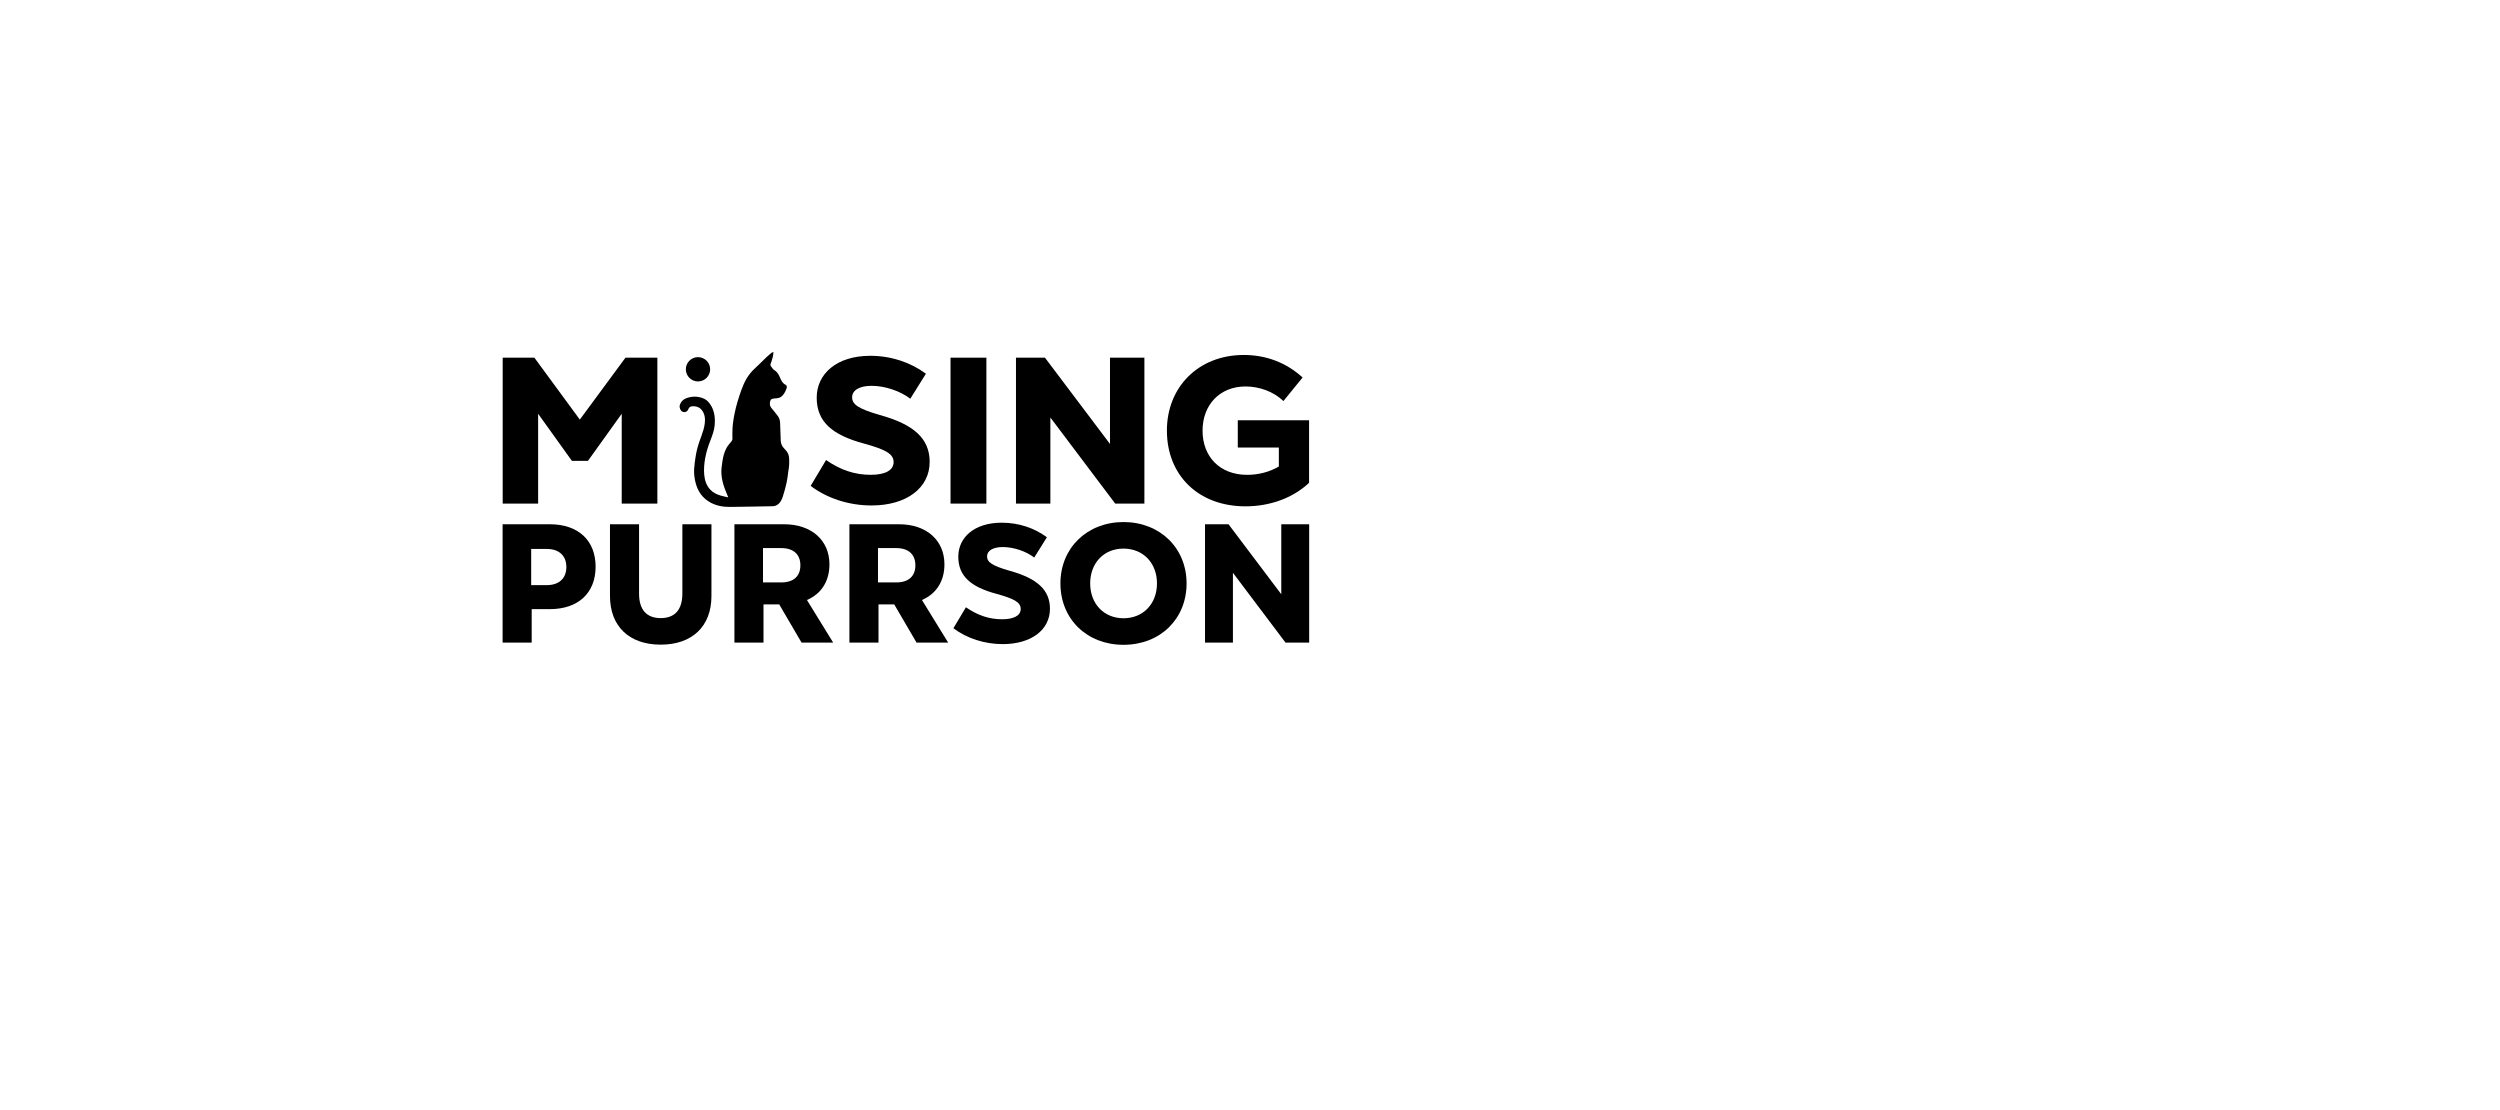
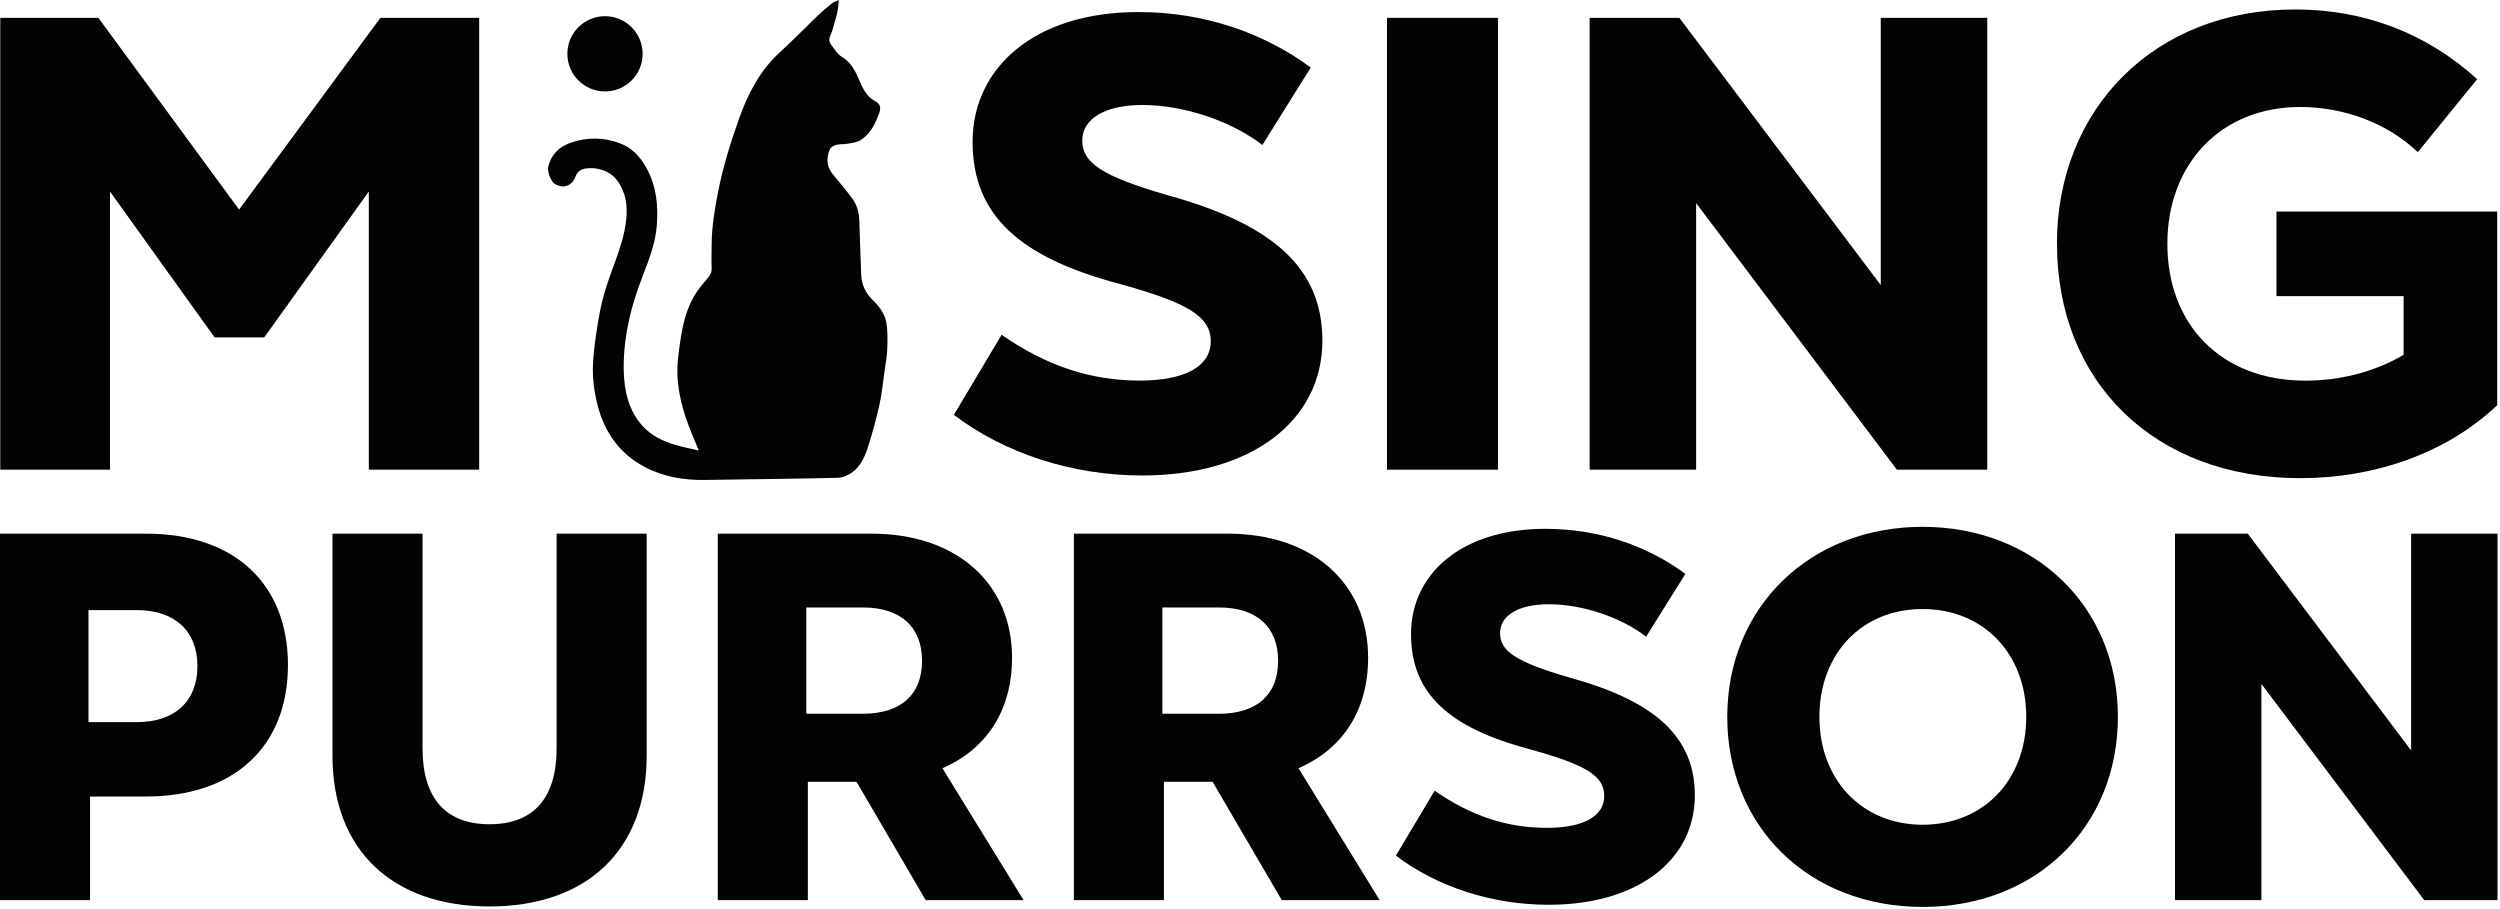
- <svg xmlns="http://www.w3.org/2000/svg" id="Layer_1" data-name="Layer 1" viewBox="0 0 1439.85 639.12">
-   <path d="m445.45,202.69c.02,2.1-.68,3.83-1.16,5.61-.22.84-.98,1.7-.29,2.61.63.84,1.21,1.84,2.07,2.35,1.74,1.05,2.5,2.66,3.25,4.39.65,1.48,1.3,2.99,2.9,3.82.98.52,1.17,1.23.75,2.35-.74,1.94-1.64,3.84-3.5,4.96-.69.41-1.6.5-2.42.64-.7.13-1.45.03-2.13.22-.44.12-.98.5-1.14.89-.65,1.63-.56,3.2.64,4.63,1.24,1.47,2.47,2.95,3.61,4.5.86,1.17,1.22,2.56,1.27,4.03.11,3.36.22,6.71.35,10.07.07,1.81.75,3.35,2.07,4.64,1.21,1.19,2.31,2.57,2.6,4.25.28,1.61.24,3.29.18,4.94-.04,1.34-.3,2.67-.49,3.99-.29,2.09-.48,4.2-.94,6.25-.62,2.78-1.35,5.54-2.24,8.25-.69,2.1-1.71,4.09-3.92,5.07-.51.22-1.08.38-1.63.4-4.04.1-8.08.16-12.12.22-4.16.06-8.32.11-12.48.18-3.97.07-7.8-.56-11.33-2.43-4.67-2.49-7.46-6.45-8.75-11.55-.66-2.62-.98-5.27-.82-7.94.14-2.36.49-4.72.86-7.06.3-1.9.68-3.79,1.21-5.64.61-2.14,1.39-4.23,2.16-6.32.85-2.34,1.6-4.69,1.9-7.19.33-2.72.04-5.25-1.6-7.51-1.05-1.45-2.55-2.11-4.28-2.33-.4-.05-.82-.02-1.22,0-1.08.05-1.9.47-2.31,1.56-.72,1.91-2.39,2.18-3.75,1.41-.84-.48-1.55-2.4-1.3-3.33.59-2.25,2.03-3.66,4.21-4.41,3.04-1.04,6.09-1,9.07.1,2.27.83,3.85,2.55,5,4.65,1.85,3.37,2.2,7.04,1.9,10.77-.26,3.12-1.37,6.07-2.5,8.97-1.32,3.38-2.41,6.82-3.03,10.4-.54,3.08-.79,6.22-.51,9.33.28,3.18,1.26,6.19,3.5,8.59,1.6,1.72,3.69,2.73,5.92,3.39,1.4.41,2.84.69,4.43,1.07-.74-1.82-1.43-3.4-2.02-5.01-1-2.72-1.71-5.5-1.92-8.42-.17-2.45.19-4.83.55-7.23.41-2.72,1.05-5.39,2.38-7.81.71-1.29,1.69-2.44,2.65-3.57.5-.59.8-1.13.76-1.92-.06-1.34-.02-2.68-.01-4.02,0-3.42.54-6.76,1.2-10.11.91-4.66,2.32-9.17,3.9-13.63,1.66-4.67,3.89-8.99,7.65-12.41,2.39-2.17,4.63-4.5,6.96-6.74.85-.81,1.76-1.57,2.67-2.31.31-.25.73-.37,1.26-.62Z" />
-   <path d="m309.93,238.3v51.74h-20.41v-84.04h18.25l26.17,35.66,26.29-35.66h18.37v84.04h-20.53v-51.74l-19.45,27.13h-9.24l-19.45-27.13Z" />
-   <path d="m466.89,279.84l8.88-14.89c8.28,5.76,16.57,8.52,25.69,8.52,8.4,0,13.21-2.64,13.21-7.32s-4.44-7.2-17.05-10.69c-18.49-4.92-27.25-12.73-27.25-26.41s11.41-24.13,30.85-24.13c12.13,0,23.29,3.84,32.05,10.32l-9,14.41c-5.76-4.44-14.53-7.44-22.33-7.44-6.84,0-11.17,2.52-11.17,6.6s3.48,6.6,15.97,10.21c19.57,5.4,28.69,13.57,28.69,27.01,0,15.01-13.33,25.09-33.5,25.09-12.97,0-25.57-4.08-35.06-11.29Z" />
-   <path d="m547.45,206h20.65v84.04h-20.65v-84.04Z" />
-   <path d="m585.14,206h16.69l37.46,49.7v-49.7h19.81v84.04h-16.81l-37.34-49.58v49.58h-19.81v-84.04Z" />
-   <path d="m672.06,248.02c0-25.09,18.13-43.58,44.3-43.58,12.73,0,24.37,4.32,33.86,12.97l-11.04,13.57c-5.76-5.52-13.93-8.4-21.85-8.4-14.77,0-24.73,10.57-24.73,25.45s9.84,25.45,25.69,25.45c6.36,0,12.73-1.56,18.25-4.8v-10.92h-23.65v-15.73h41.06v36.02c-9.48,9-22.93,13.57-36.62,13.57-27.13,0-45.26-17.89-45.26-43.58Z" />
-   <path d="m289.47,301.94h27.17c16.46,0,26.39,9.35,26.39,24.44s-9.93,24.45-26.39,24.45h-10.42v19.28h-16.75v-68.17Zm25.42,35.06c7.11,0,11.3-3.9,11.3-10.42s-4.19-10.42-11.3-10.42h-8.96v20.84h8.96Z" />
-   <path d="m351.31,343.23v-41.29h16.75v39.93c0,9.25,4.29,14.12,12.47,14.12s12.47-4.87,12.47-14.12v-39.93h16.75v41.29c0,17.63-11.2,28.05-29.22,28.05s-29.22-10.42-29.22-28.05Z" />
-   <path d="m422.98,301.94h28.63c15.78,0,26.1,9.25,26.1,23.08,0,9.74-4.67,16.95-12.95,20.55l15.1,24.54h-18.21l-12.86-22.01h-9.06v22.01h-16.75v-68.17Zm26.98,33.5c7.11,0,11.01-3.6,11.01-9.84s-3.9-9.93-11.01-9.93h-10.52v19.77h10.52Z" />
-   <path d="m489.21,301.94h28.63c15.78,0,26.1,9.25,26.1,23.08,0,9.74-4.67,16.95-12.95,20.55l15.1,24.54h-18.21l-12.86-22.01h-9.06v22.01h-16.75v-68.17Zm26.98,33.5c7.11,0,11.01-3.6,11.01-9.84s-3.9-9.93-11.01-9.93h-10.52v19.77h10.52Z" />
-   <path d="m549.1,361.83l7.21-12.08c6.72,4.67,13.44,6.91,20.84,6.91,6.82,0,10.71-2.14,10.71-5.94s-3.6-5.84-13.83-8.67c-15-3.99-22.11-10.32-22.11-21.43s9.25-19.58,25.03-19.58c9.84,0,18.89,3.12,26,8.38l-7.3,11.69c-4.67-3.6-11.78-6.04-18.11-6.04-5.55,0-9.06,2.05-9.06,5.36s2.82,5.36,12.95,8.28c15.87,4.38,23.28,11.01,23.28,21.91,0,12.17-10.81,20.35-27.17,20.35-10.52,0-20.74-3.31-28.44-9.15Z" />
-   <path d="m610.74,336.02c0-20.45,15.39-35.35,36.33-35.35s36.33,14.9,36.33,35.35-15.19,35.35-36.33,35.35-36.33-14.9-36.33-35.35Zm36.33,20.06c11.3,0,19.28-8.28,19.28-20.06s-7.99-20.06-19.28-20.06-19.19,8.28-19.19,20.06,7.99,20.06,19.19,20.06Z" />
-   <path d="m694.01,301.94h13.54l30.39,40.32v-40.32h16.07v68.17h-13.63l-30.29-40.22v40.22h-16.07v-68.17Z" />
-   <circle cx="402" cy="212.69" r="7" />
+ <svg xmlns="http://www.w3.org/2000/svg" width="465" height="169" viewBox="0 0 465 169" fill="none">
+   <path d="M155.98 0.01C156 2.11 155.3 3.84 154.82 5.62C154.6 6.46 153.84 7.32 154.53 8.23C155.16 9.07 155.74 10.07 156.6 10.58C158.34 11.63 159.1 13.24 159.85 14.97C160.5 16.45 161.15 17.96 162.75 18.79C163.73 19.31 163.92 20.02 163.5 21.14C162.76 23.08 161.86 24.98 160 26.1C159.31 26.51 158.4 26.6 157.58 26.74C156.88 26.87 156.13 26.77 155.45 26.96C155.01 27.08 154.47 27.46 154.31 27.85C153.66 29.48 153.75 31.05 154.95 32.48C156.19 33.95 157.42 35.43 158.56 36.98C159.42 38.15 159.78 39.54 159.83 41.01C159.94 44.37 160.05 47.72 160.18 51.08C160.25 52.89 160.93 54.43 162.25 55.72C163.46 56.91 164.56 58.29 164.85 59.97C165.13 61.58 165.09 63.26 165.03 64.91C164.99 66.25 164.73 67.58 164.54 68.9C164.25 70.99 164.06 73.1 163.6 75.15C162.98 77.93 162.25 80.69 161.36 83.4C160.67 85.5 159.65 87.49 157.44 88.47C156.93 88.69 156.36 88.85 155.81 88.87C151.77 88.97 147.73 89.03 143.69 89.09C139.53 89.15 135.37 89.2 131.21 89.27C127.24 89.34 123.41 88.71 119.88 86.84C115.21 84.35 112.42 80.39 111.13 75.29C110.47 72.67 110.15 70.02 110.31 67.35C110.45 64.99 110.8 62.63 111.17 60.29C111.47 58.39 111.85 56.5 112.38 54.65C112.99 52.51 113.77 50.42 114.54 48.33C115.39 45.99 116.14 43.64 116.44 41.14C116.77 38.42 116.48 35.89 114.84 33.63C113.79 32.18 112.29 31.52 110.56 31.3C110.16 31.25 109.74 31.28 109.34 31.3C108.26 31.35 107.44 31.77 107.03 32.86C106.31 34.77 104.64 35.04 103.28 34.27C102.44 33.79 101.73 31.87 101.98 30.94C102.57 28.69 104.01 27.28 106.19 26.53C109.23 25.49 112.28 25.53 115.26 26.63C117.53 27.46 119.11 29.18 120.26 31.28C122.11 34.65 122.46 38.32 122.16 42.05C121.9 45.17 120.79 48.12 119.66 51.02C118.34 54.4 117.25 57.84 116.63 61.42C116.09 64.5 115.84 67.64 116.12 70.75C116.4 73.93 117.38 76.94 119.62 79.34C121.22 81.06 123.31 82.07 125.54 82.73C126.94 83.14 128.38 83.42 129.97 83.8C129.23 81.98 128.54 80.4 127.95 78.79C126.95 76.07 126.24 73.29 126.03 70.37C125.86 67.92 126.22 65.54 126.58 63.14C126.99 60.42 127.63 57.75 128.96 55.33C129.67 54.04 130.65 52.89 131.61 51.76C132.11 51.17 132.41 50.63 132.37 49.84C132.31 48.5 132.35 47.16 132.36 45.82C132.36 42.4 132.9 39.06 133.56 35.71C134.47 31.05 135.88 26.54 137.46 22.08C139.12 17.41 141.35 13.09 145.11 9.67C147.5 7.5 149.74 5.17 152.07 2.93C152.92 2.12 153.83 1.36 154.74 0.62C155.05 0.37 155.47 0.25 156 0L155.98 0.01Z" fill="#030303" />
+   <path d="M20.46 35.62V87.36H0.05V3.32H18.3L44.47 38.98L70.76 3.32H89.13V87.36H68.6V35.62L49.15 62.75H39.91L20.46 35.62Z" fill="#030303" />
+   <path d="M177.42 77.16L186.3 62.27C194.58 68.03 202.87 70.79 211.99 70.79C220.39 70.79 225.2 68.15 225.2 63.47C225.2 58.79 220.76 56.27 208.15 52.78C189.66 47.86 180.9 40.05 180.9 26.37C180.9 12.69 192.31 2.24 211.75 2.24C223.88 2.24 235.04 6.08 243.8 12.56L234.8 26.97C229.04 22.53 220.27 19.53 212.47 19.53C205.63 19.53 201.3 22.05 201.3 26.13C201.3 30.21 204.78 32.73 217.27 36.34C236.84 41.74 245.96 49.91 245.96 63.35C245.96 78.36 232.63 88.44 212.46 88.44C199.49 88.44 186.89 84.36 177.4 77.15L177.42 77.16Z" fill="#030303" />
+   <path d="M257.98 3.32H278.63V87.36H257.98V3.32Z" fill="#030303" />
+   <path d="M295.67 3.32H312.36L349.82 53.02V3.32H369.63V87.36H352.82L315.48 37.78V87.36H295.67V3.32Z" fill="#030303" />
+   <path d="M382.59 45.34C382.59 20.25 400.72 1.76 426.89 1.76C439.62 1.76 451.26 6.08 460.75 14.73L449.71 28.3C443.95 22.78 435.78 19.9 427.86 19.9C413.09 19.9 403.13 30.47 403.13 45.35C403.13 60.23 412.97 70.8 428.82 70.8C435.18 70.8 441.55 69.24 447.07 66V55.08H423.42V39.35H464.48V75.37C455 84.37 441.55 88.94 427.86 88.94C400.73 88.94 382.6 71.05 382.6 45.36L382.59 45.34Z" fill="#030303" />
+   <path d="M0 99.26H27.17C43.63 99.26 53.56 108.61 53.56 123.7C53.56 138.79 43.63 148.15 27.17 148.15H16.75V167.43H0V99.26ZM25.42 134.32C32.53 134.32 36.72 130.42 36.72 123.9C36.72 117.38 32.53 113.48 25.42 113.48H16.46V134.32H25.42Z" fill="#030303" />
+   <path d="M61.84 140.55V99.26H78.59V139.19C78.59 148.44 82.88 153.31 91.06 153.31C99.24 153.31 103.53 148.44 103.53 139.19V99.26H120.28V140.55C120.28 158.18 109.08 168.6 91.06 168.6C73.04 168.6 61.84 158.18 61.84 140.55Z" fill="#030303" />
+   <path d="M133.51 99.26H162.14C177.92 99.26 188.24 108.51 188.24 122.34C188.24 132.08 183.57 139.29 175.29 142.89L190.39 167.43H172.18L159.32 145.42H150.26V167.43H133.51V99.26ZM160.49 132.76C167.6 132.76 171.5 129.16 171.5 122.92C171.5 116.68 167.6 112.99 160.49 112.99H149.97V132.76H160.49Z" fill="#030303" />
+   <path d="M199.74 99.26H228.37C244.15 99.26 254.47 108.51 254.47 122.34C254.47 132.08 249.8 139.29 241.52 142.89L256.62 167.43H238.41L225.55 145.42H216.49V167.43H199.74V99.26ZM226.72 132.76C233.83 132.76 237.73 129.16 237.73 122.92C237.73 116.68 233.83 112.99 226.72 112.99H216.2V132.76H226.72Z" fill="#030303" />
+   <path d="M259.63 159.15L266.84 147.07C273.56 151.74 280.28 153.98 287.68 153.98C294.5 153.98 298.39 151.84 298.39 148.04C298.39 144.24 294.79 142.2 284.56 139.37C269.56 135.38 262.45 129.05 262.45 117.94C262.45 106.83 271.7 98.36 287.48 98.36C297.32 98.36 306.37 101.48 313.48 106.74L306.18 118.43C301.51 114.83 294.4 112.39 288.07 112.39C282.52 112.39 279.01 114.44 279.01 117.75C279.01 121.06 281.83 123.11 291.96 126.03C307.83 130.41 315.24 137.04 315.24 147.94C315.24 160.11 304.43 168.29 288.07 168.29C277.55 168.29 267.33 164.98 259.63 159.14V159.15Z" fill="#030303" />
+   <path d="M321.27 133.34C321.27 112.89 336.66 97.99 357.6 97.99C378.54 97.99 393.93 112.89 393.93 133.34C393.93 153.79 378.74 168.69 357.6 168.69C336.46 168.69 321.27 153.79 321.27 133.34ZM357.6 153.4C368.9 153.4 376.88 145.12 376.88 133.34C376.88 121.56 368.89 113.28 357.6 113.28C346.31 113.28 338.41 121.56 338.41 133.34C338.41 145.12 346.4 153.4 357.6 153.4Z" fill="#030303" />
+   <path d="M404.54 99.26H418.08L448.47 139.58V99.26H464.54V167.43H450.91L420.62 127.21V167.43H404.55V99.26H404.54Z" fill="#030303" />
+   <path d="M112.53 17.01C116.396 17.01 119.53 13.876 119.53 10.01C119.53 6.144 116.396 3.01 112.53 3.01C108.664 3.01 105.53 6.144 105.53 10.01C105.53 13.876 108.664 17.01 112.53 17.01Z" fill="#030303" />
</svg>
